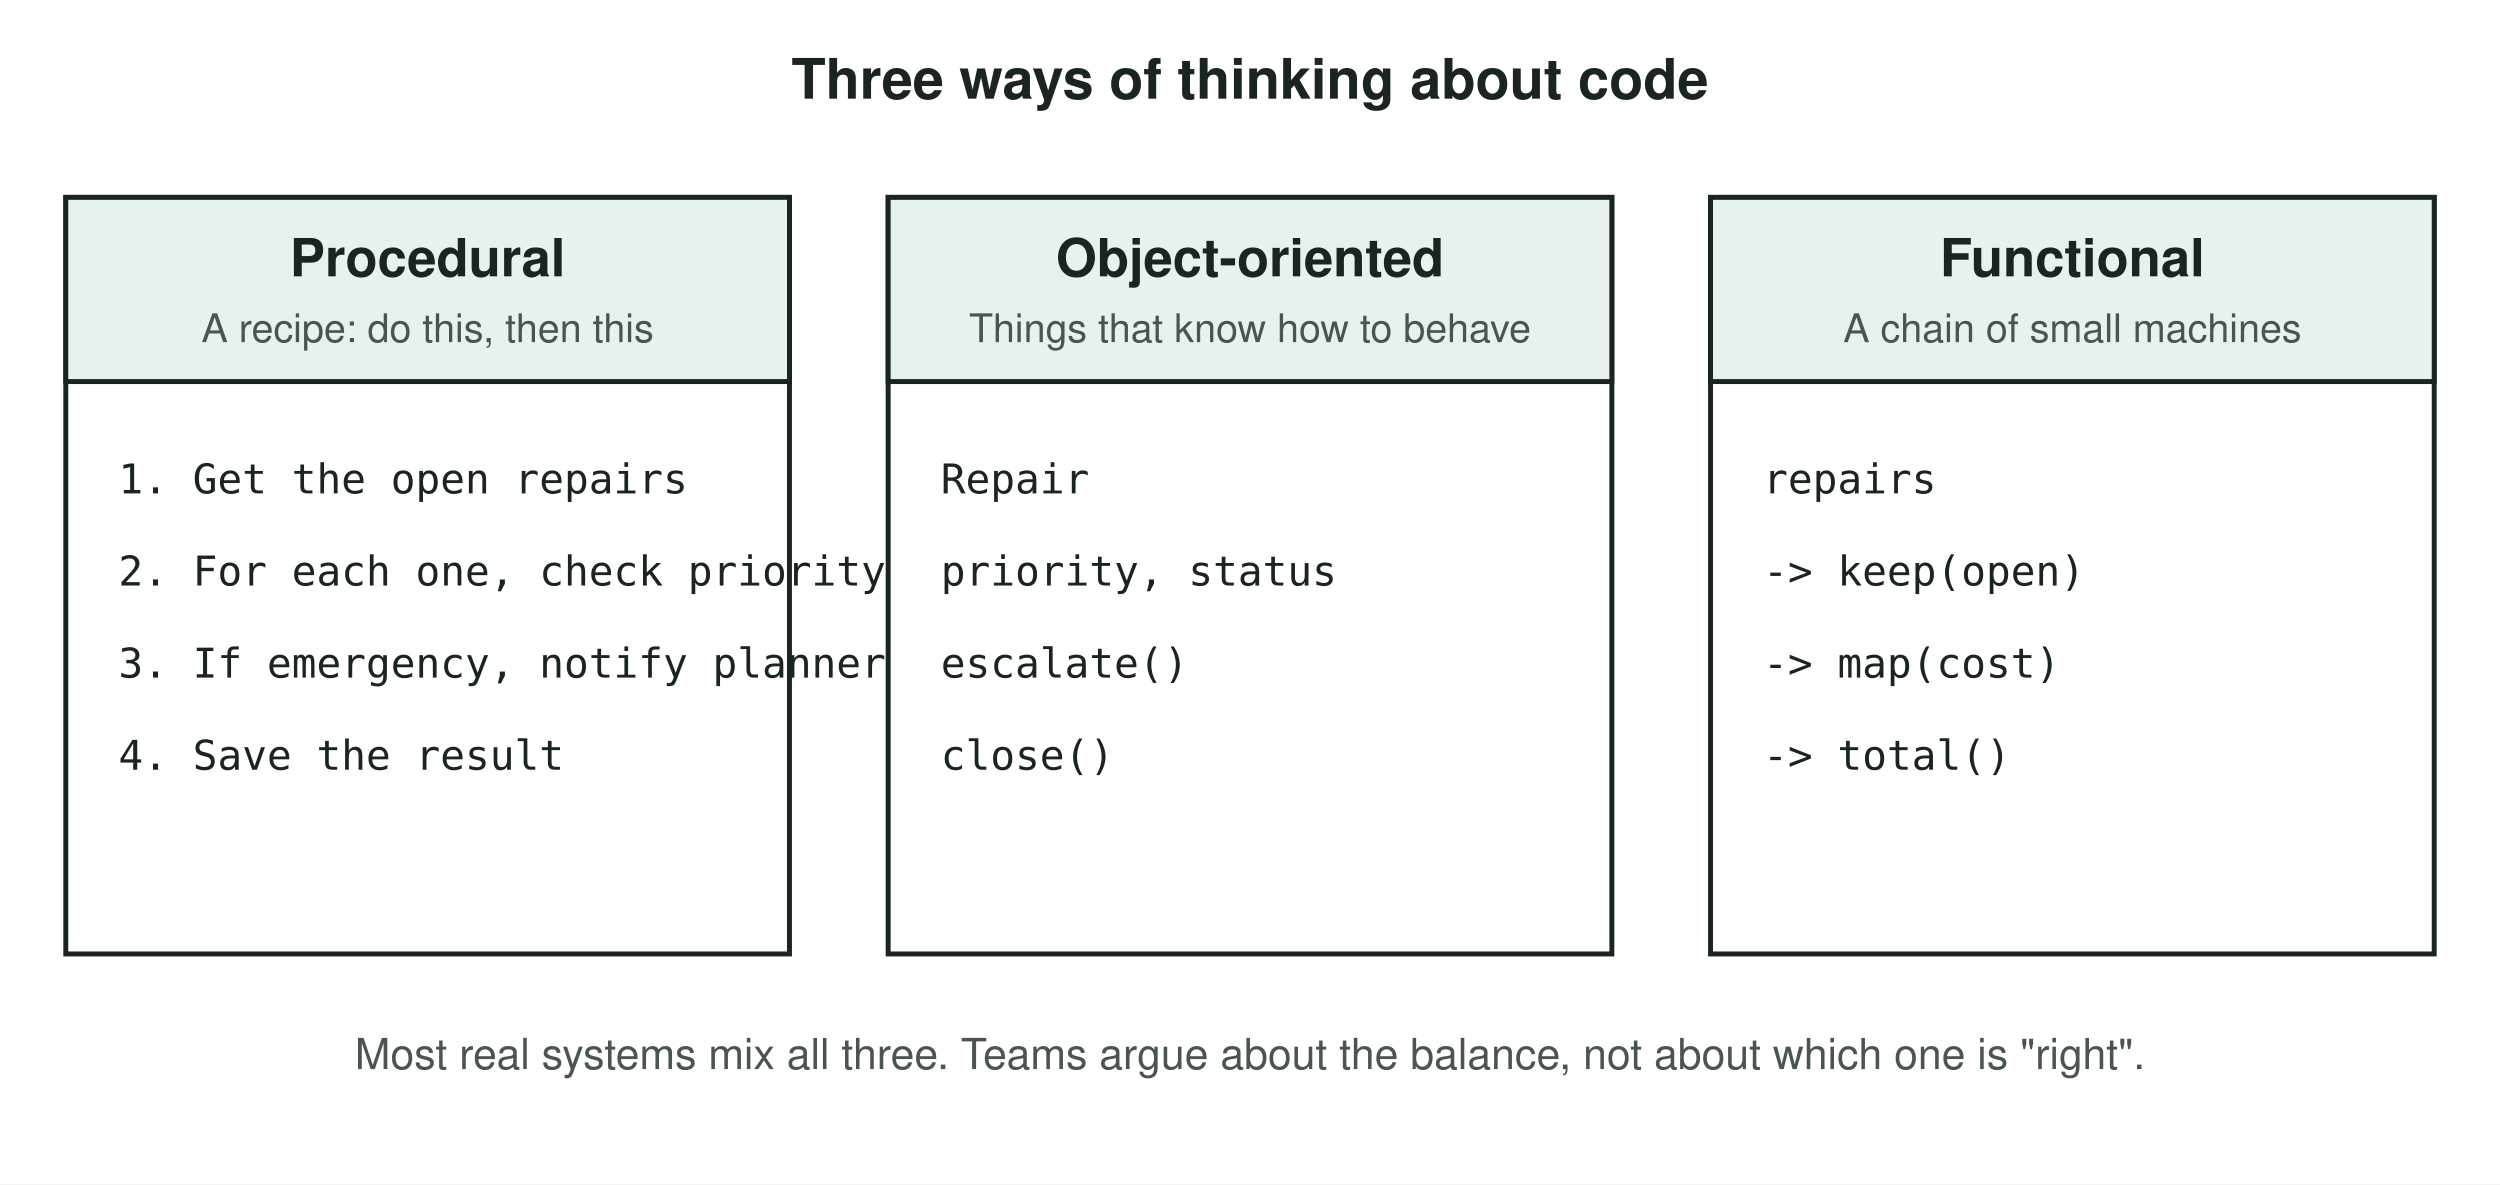
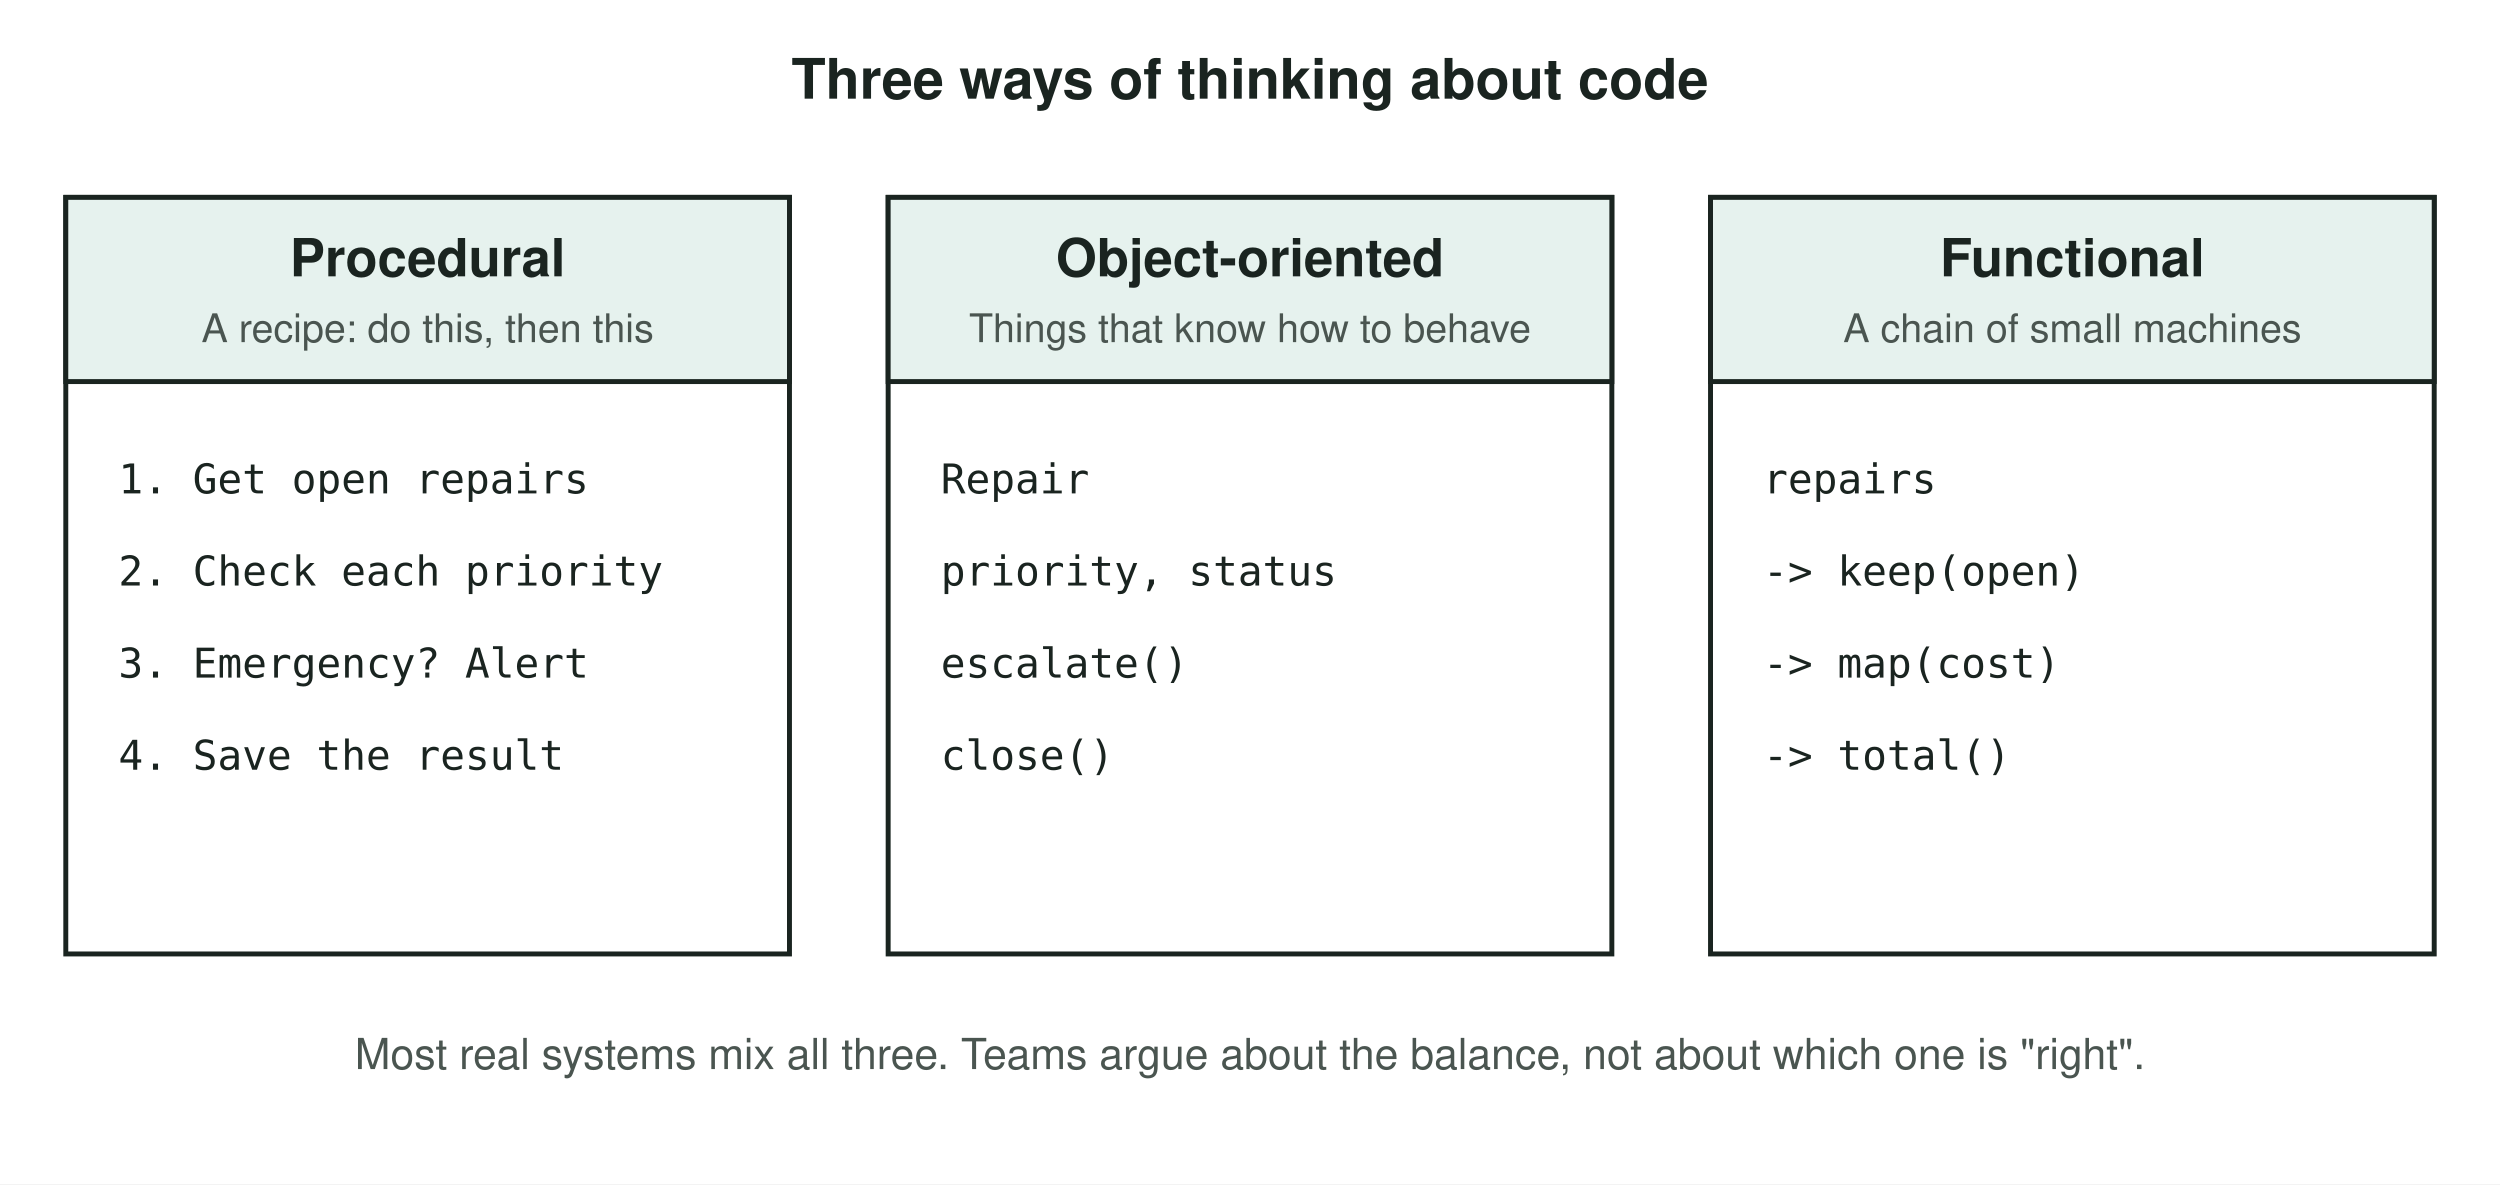
<svg xmlns="http://www.w3.org/2000/svg" viewBox="0 0 760 360" role="img" aria-label="Three ways of organising code: step by step, as objects, or as chains of functions">
  <style>text{font-family:-apple-system,BlinkMacSystemFont,"Segoe UI",Helvetica,Arial,sans-serif}@media (prefers-reduced-motion:reduce){.dot,.hl{display:none}.slot{display:none}.fd{animation:none!important;opacity:1!important}}</style>
  <defs>
    <marker id="ah" viewBox="0 0 10 10" refX="9" refY="5" markerWidth="7" markerHeight="7" orient="auto">
      <path d="M0 0L10 5L0 10z" fill="#4a5550" />
    </marker>
  </defs>
  <rect width="760" height="360" fill="#fff" />
  <text x="380.0" y="30" text-anchor="middle" font-size="17" font-weight="700" fill="#1a2420">Three ways of thinking about code</text>
  <rect x="20" y="60" width="220" height="230" fill="#fff" stroke="#1a2420" stroke-width="1.5" />
  <rect x="20" y="60" width="220" height="56" fill="#e6f2ee" stroke="#1a2420" stroke-width="1.5" />
  <text x="130" y="84" text-anchor="middle" font-size="16" font-weight="700" fill="#1a2420">Procedural</text>
  <text x="130" y="104" text-anchor="middle" font-size="12" font-weight="400" fill="#4a5550">A recipe: do this, then this</text>
-   <text x="36" y="150" text-anchor="start" font-size="12.5" font-weight="400" fill="#1a2420" style="font-family:ui-monospace,SFMono-Regular,Menlo,Consolas,monospace">1. Get the open repairs</text>
-   <text x="36" y="178" text-anchor="start" font-size="12.5" font-weight="400" fill="#1a2420" style="font-family:ui-monospace,SFMono-Regular,Menlo,Consolas,monospace">2. For each one, check priority</text>
-   <text x="36" y="206" text-anchor="start" font-size="12.5" font-weight="400" fill="#1a2420" style="font-family:ui-monospace,SFMono-Regular,Menlo,Consolas,monospace">3. If emergency, notify planner</text>
+   <text x="36" y="150" text-anchor="start" font-size="12.5" font-weight="400" fill="#1a2420" style="font-family:ui-monospace,SFMono-Regular,Menlo,Consolas,monospace">1. Get open repairs</text>
+   <text x="36" y="178" text-anchor="start" font-size="12.5" font-weight="400" fill="#1a2420" style="font-family:ui-monospace,SFMono-Regular,Menlo,Consolas,monospace">2. Check each priority</text>
+   <text x="36" y="206" text-anchor="start" font-size="12.5" font-weight="400" fill="#1a2420" style="font-family:ui-monospace,SFMono-Regular,Menlo,Consolas,monospace">3. Emergency? Alert</text>
  <text x="36" y="234" text-anchor="start" font-size="12.5" font-weight="400" fill="#1a2420" style="font-family:ui-monospace,SFMono-Regular,Menlo,Consolas,monospace">4. Save the result</text>
  <rect x="270" y="60" width="220" height="230" fill="#fff" stroke="#1a2420" stroke-width="1.5" />
  <rect x="270" y="60" width="220" height="56" fill="#e6f2ee" stroke="#1a2420" stroke-width="1.5" />
  <text x="380" y="84" text-anchor="middle" font-size="16" font-weight="700" fill="#1a2420">Object-oriented</text>
  <text x="380" y="104" text-anchor="middle" font-size="12" font-weight="400" fill="#4a5550">Things that know how to behave</text>
  <text x="286" y="150" text-anchor="start" font-size="12.5" font-weight="400" fill="#1a2420" style="font-family:ui-monospace,SFMono-Regular,Menlo,Consolas,monospace">Repair</text>
  <text x="286" y="178" text-anchor="start" font-size="12.5" font-weight="400" fill="#1a2420" style="font-family:ui-monospace,SFMono-Regular,Menlo,Consolas,monospace">  priority, status</text>
  <text x="286" y="206" text-anchor="start" font-size="12.5" font-weight="400" fill="#1a2420" style="font-family:ui-monospace,SFMono-Regular,Menlo,Consolas,monospace">  escalate()</text>
  <text x="286" y="234" text-anchor="start" font-size="12.5" font-weight="400" fill="#1a2420" style="font-family:ui-monospace,SFMono-Regular,Menlo,Consolas,monospace">  close()</text>
  <rect x="520" y="60" width="220" height="230" fill="#fff" stroke="#1a2420" stroke-width="1.5" />
  <rect x="520" y="60" width="220" height="56" fill="#e6f2ee" stroke="#1a2420" stroke-width="1.5" />
  <text x="630" y="84" text-anchor="middle" font-size="16" font-weight="700" fill="#1a2420">Functional</text>
  <text x="630" y="104" text-anchor="middle" font-size="12" font-weight="400" fill="#4a5550">A chain of small machines</text>
  <text x="536" y="150" text-anchor="start" font-size="12.5" font-weight="400" fill="#1a2420" style="font-family:ui-monospace,SFMono-Regular,Menlo,Consolas,monospace">repairs</text>
  <text x="536" y="178" text-anchor="start" font-size="12.5" font-weight="400" fill="#1a2420" style="font-family:ui-monospace,SFMono-Regular,Menlo,Consolas,monospace">  -&gt; keep(open)</text>
  <text x="536" y="206" text-anchor="start" font-size="12.5" font-weight="400" fill="#1a2420" style="font-family:ui-monospace,SFMono-Regular,Menlo,Consolas,monospace">  -&gt; map(cost)</text>
  <text x="536" y="234" text-anchor="start" font-size="12.5" font-weight="400" fill="#1a2420" style="font-family:ui-monospace,SFMono-Regular,Menlo,Consolas,monospace">  -&gt; total()</text>
  <text x="380" y="325" text-anchor="middle" font-size="13" font-weight="400" fill="#4a5550">Most real systems mix all three. Teams argue about the balance, not about which one is "right".</text>
</svg>
